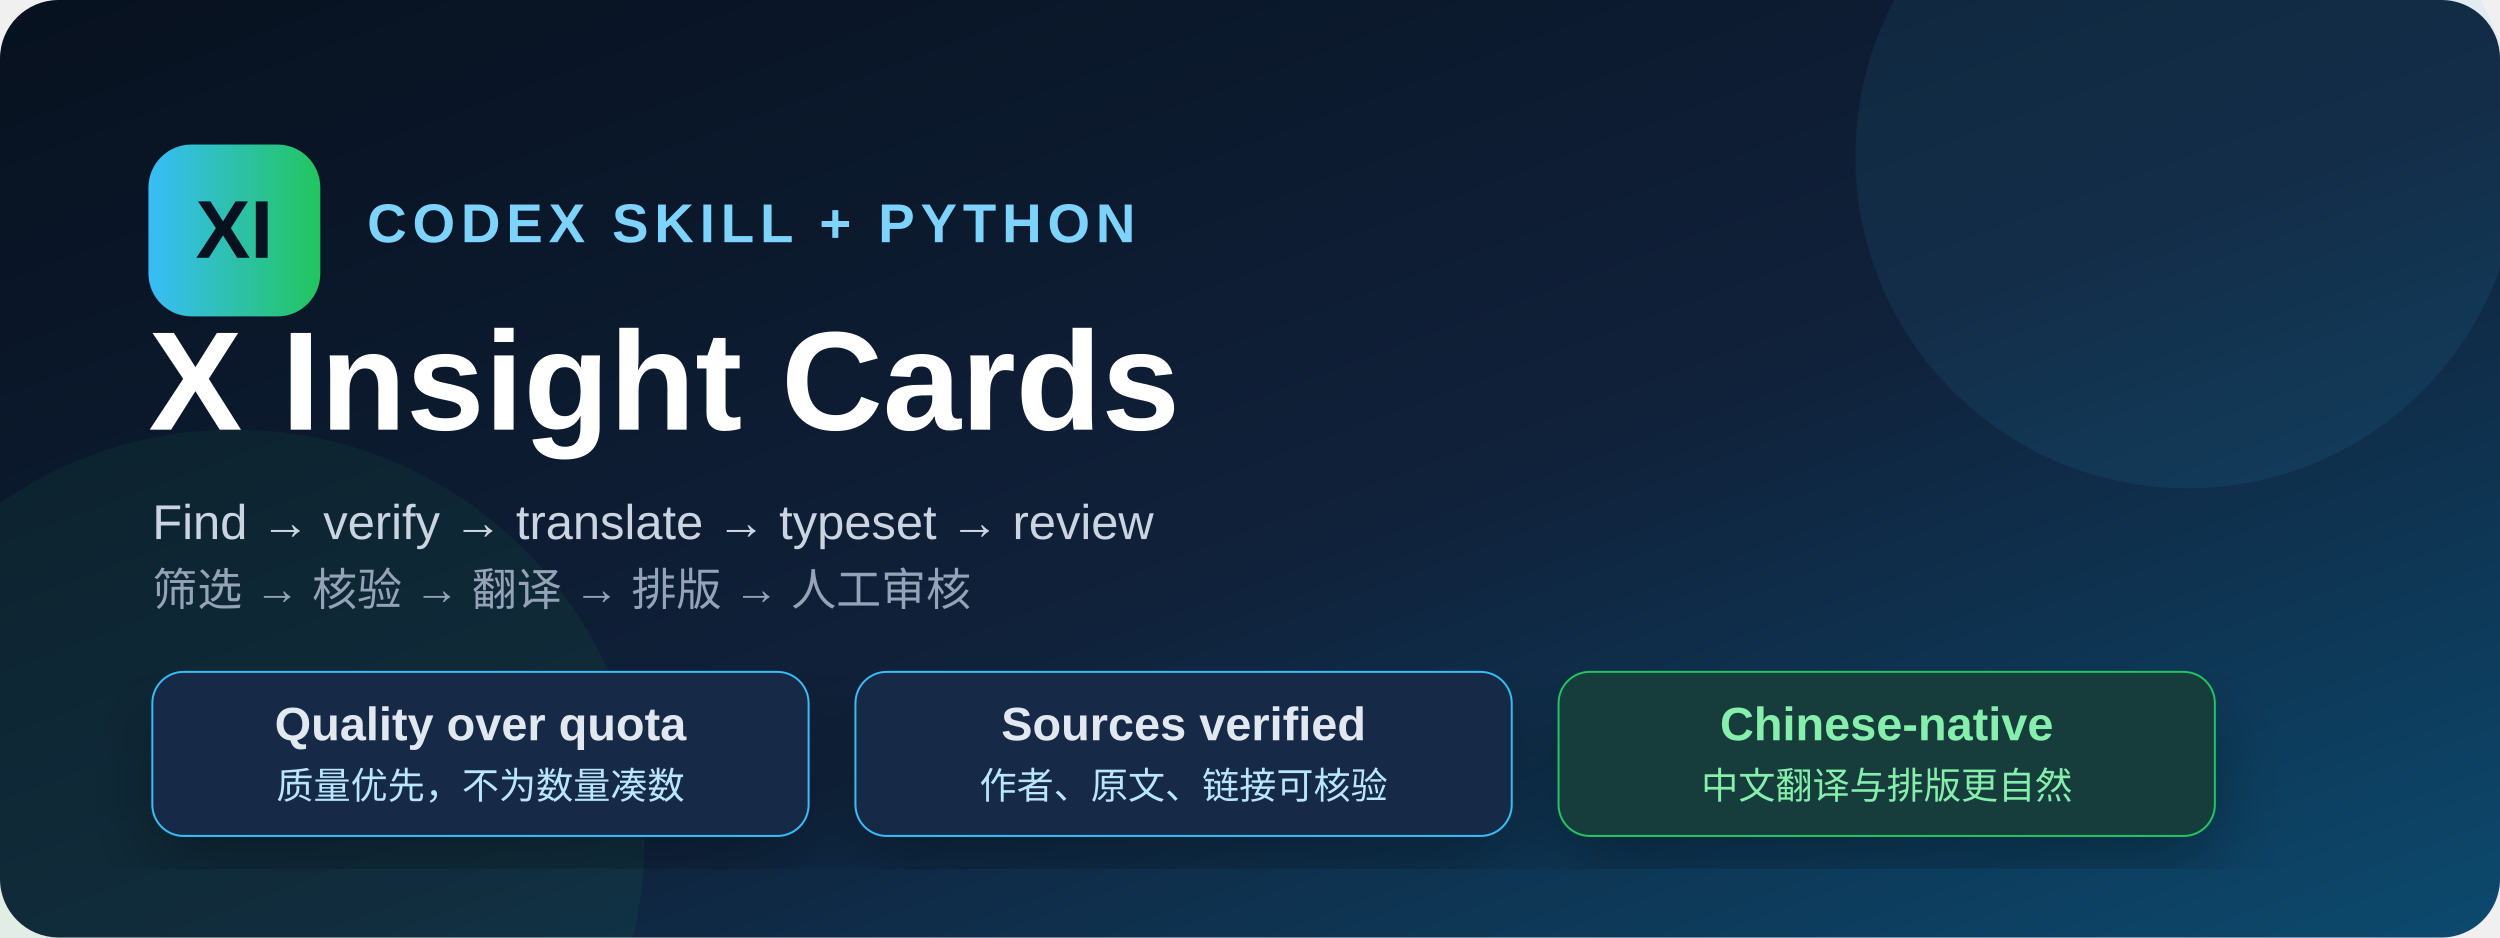
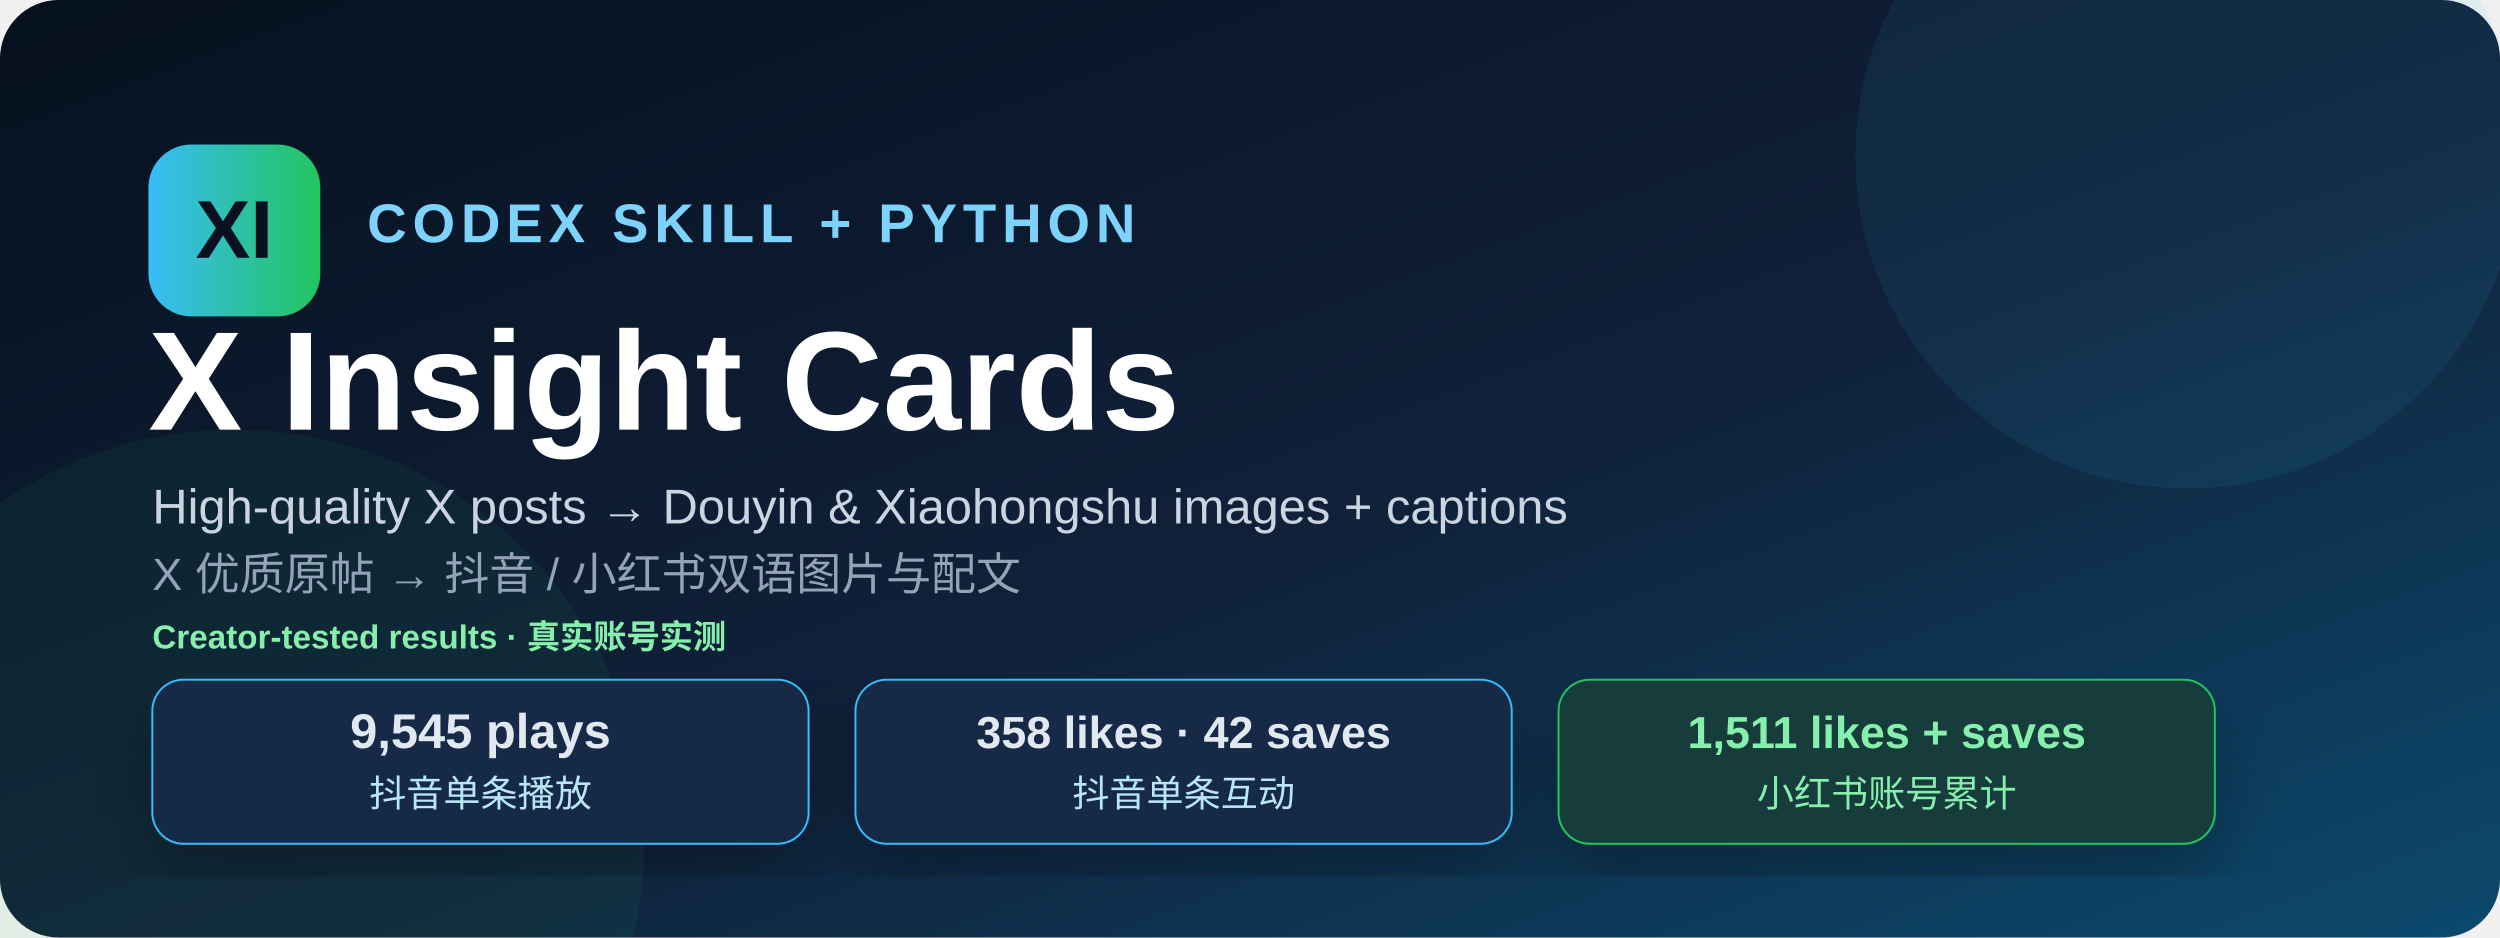
<svg xmlns="http://www.w3.org/2000/svg" width="1280" height="480" viewBox="0 0 1280 480" role="img" aria-labelledby="title desc">
  <defs>
    <linearGradient id="bg" x1="0" y1="0" x2="1" y2="1">
      <stop offset="0" stop-color="#07111f" />
      <stop offset="0.55" stop-color="#10213a" />
      <stop offset="1" stop-color="#0c4a6e" />
    </linearGradient>
    <linearGradient id="accent" x1="0" y1="0" x2="1" y2="0">
      <stop offset="0" stop-color="#38bdf8" />
      <stop offset="1" stop-color="#22c55e" />
    </linearGradient>
    <filter id="shadow" x="-20%" y="-20%" width="140%" height="140%">
      <feDropShadow dx="0" dy="18" stdDeviation="18" flood-color="#000" flood-opacity="0.28" />
    </filter>
  </defs>
  <rect width="1280" height="480" rx="30" fill="url(#bg)" />
  <circle cx="1120" cy="80" r="170" fill="#38bdf8" opacity="0.08" />
  <circle cx="120" cy="430" r="210" fill="#22c55e" opacity="0.07" />
  <g transform="translate(76 74)">
    <rect width="88" height="88" rx="22" fill="url(#accent)" />
    <text x="44" y="58" text-anchor="middle" font-family="Arial, sans-serif" font-size="42" font-weight="700" fill="#07111f">XI</text>
  </g>
  <text x="188" y="124" font-family="Arial, sans-serif" font-size="28" font-weight="700" fill="#7dd3fc" letter-spacing="3">CODEX SKILL + PYTHON</text>
  <text x="76" y="220" font-family="Arial, sans-serif" font-size="72" font-weight="700" fill="#fff">X Insight Cards</text>
-   <text x="78" y="276" font-family="Arial, sans-serif" font-size="25" fill="#cbd5e1">Find → verify → translate → typeset → review</text>
-   <text x="78" y="310" font-family="PingFang SC, Arial, sans-serif" font-size="23" fill="#94a3b8">筛选 → 核验 → 翻译 → 排版 → 人工审核</text>
-   <g transform="translate(78 344)" font-family="Arial, sans-serif" fill="#e2e8f0">
+   <text x="78" y="268" font-family="Arial, sans-serif" font-size="25" fill="#cbd5e1">High-quality X posts → Douyin &amp; Xiaohongshu images + captions</text>
+   <text x="78" y="302" font-family="PingFang SC, Arial, sans-serif" font-size="23" fill="#94a3b8">X 优质原帖 → 抖音 / 小红书双语图片与配文</text>
+   <text x="78" y="332" font-family="PingFang SC, Arial, sans-serif" font-size="17" font-weight="600" fill="#86efac">Creator-tested results · 真实账号实测</text>
+   <g transform="translate(78 348)" font-family="Arial, sans-serif" fill="#e2e8f0">
    <g filter="url(#shadow)">
      <rect x="0" y="0" width="336" height="84" rx="16" fill="#132a46" stroke="#38bdf8" />
      <rect x="360" y="0" width="336" height="84" rx="16" fill="#132a46" stroke="#38bdf8" />
      <rect x="720" y="0" width="336" height="84" rx="16" fill="#123c3b" stroke="#22c55e" />
    </g>
-     <text x="168" y="35" text-anchor="middle" font-size="24" font-weight="700">Quality over quota</text>
-     <text x="168" y="65" text-anchor="middle" font-family="PingFang SC, Arial, sans-serif" font-size="19" fill="#bae6fd">质量优先，不为数量凑数</text>
-     <text x="528" y="35" text-anchor="middle" font-size="24" font-weight="700">Sources verified</text>
-     <text x="528" y="65" text-anchor="middle" font-family="PingFang SC, Arial, sans-serif" font-size="19" fill="#bae6fd">作者、原文、链接可核验</text>
-     <text x="888" y="35" text-anchor="middle" font-size="24" font-weight="700" fill="#86efac">Chinese-native</text>
-     <text x="888" y="65" text-anchor="middle" font-family="PingFang SC, Arial, sans-serif" font-size="19" fill="#86efac">中文翻译与排版更自然</text>
+     <text x="168" y="35" text-anchor="middle" font-size="25" font-weight="700">9,545 plays</text>
+     <text x="168" y="65" text-anchor="middle" font-family="PingFang SC, Arial, sans-serif" font-size="19" fill="#bae6fd">抖音单条播放</text>
+     <text x="528" y="35" text-anchor="middle" font-size="23" font-weight="700">358 likes · 42 saves</text>
+     <text x="528" y="65" text-anchor="middle" font-family="PingFang SC, Arial, sans-serif" font-size="19" fill="#bae6fd">抖音单条互动</text>
+     <text x="888" y="35" text-anchor="middle" font-size="23" font-weight="700" fill="#86efac">1,511 likes + saves</text>
+     <text x="888" y="65" text-anchor="middle" font-family="PingFang SC, Arial, sans-serif" font-size="19" fill="#86efac">小红书账号累计</text>
  </g>
</svg>
